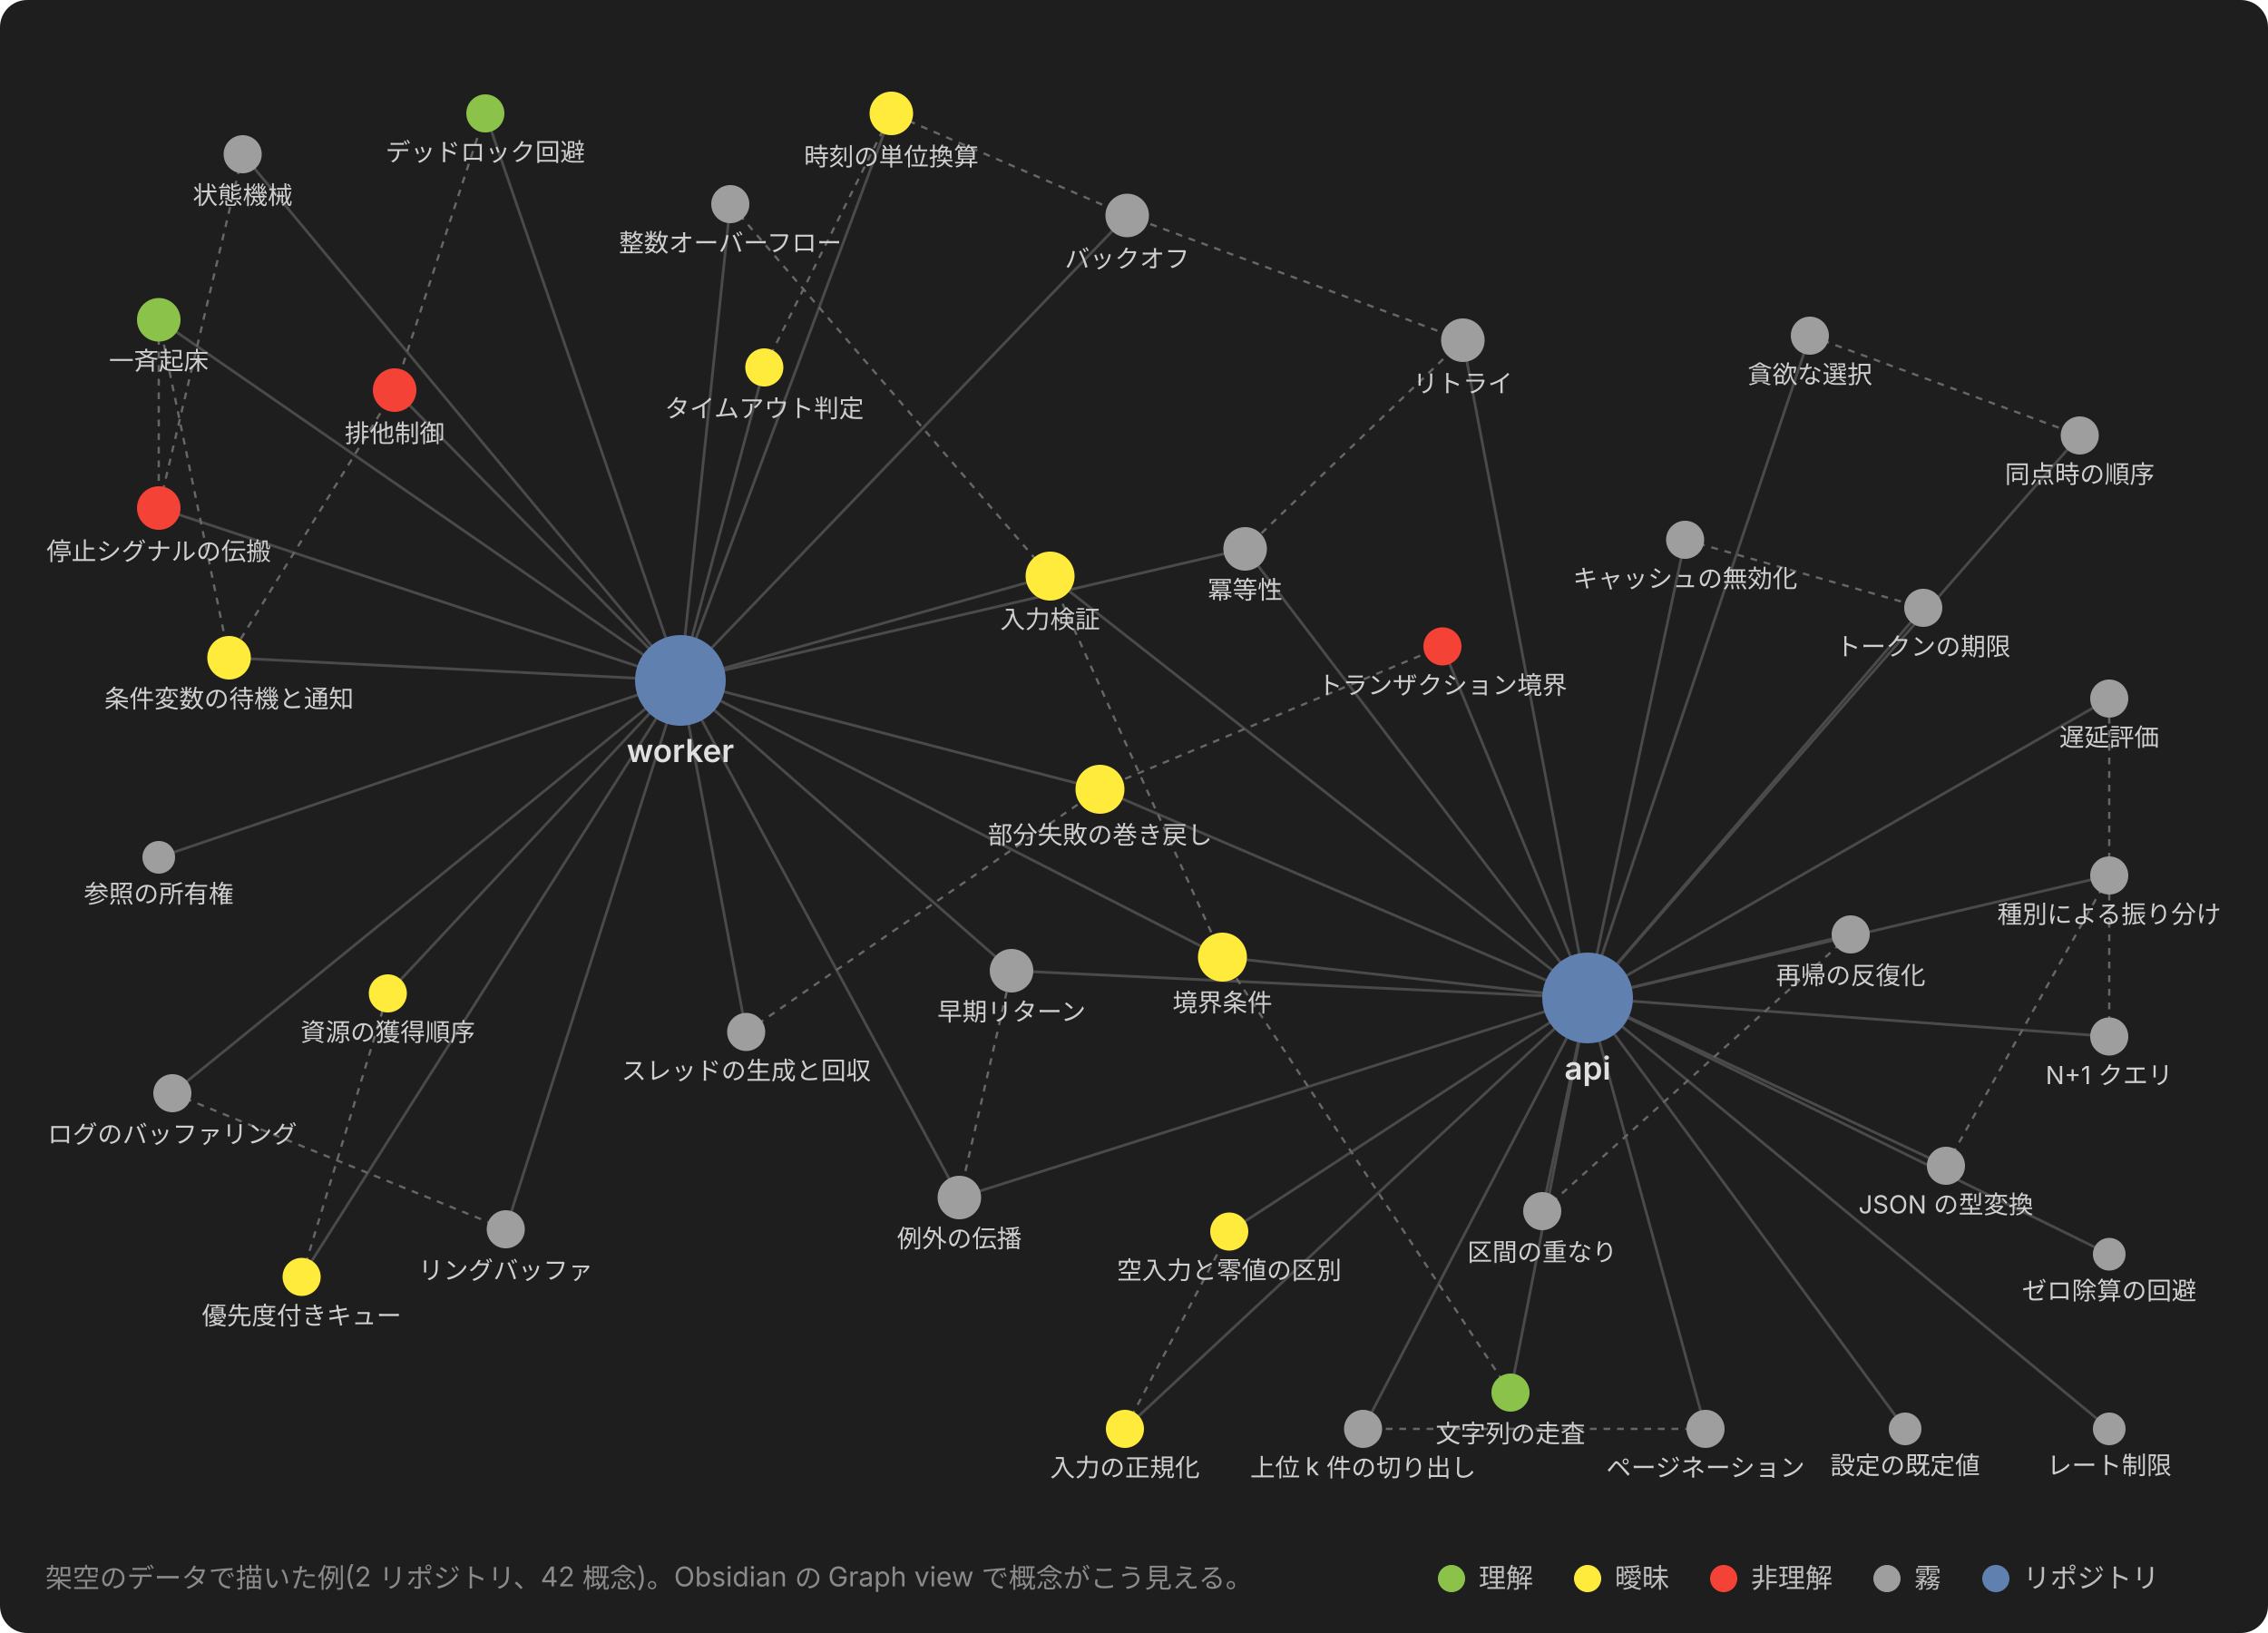
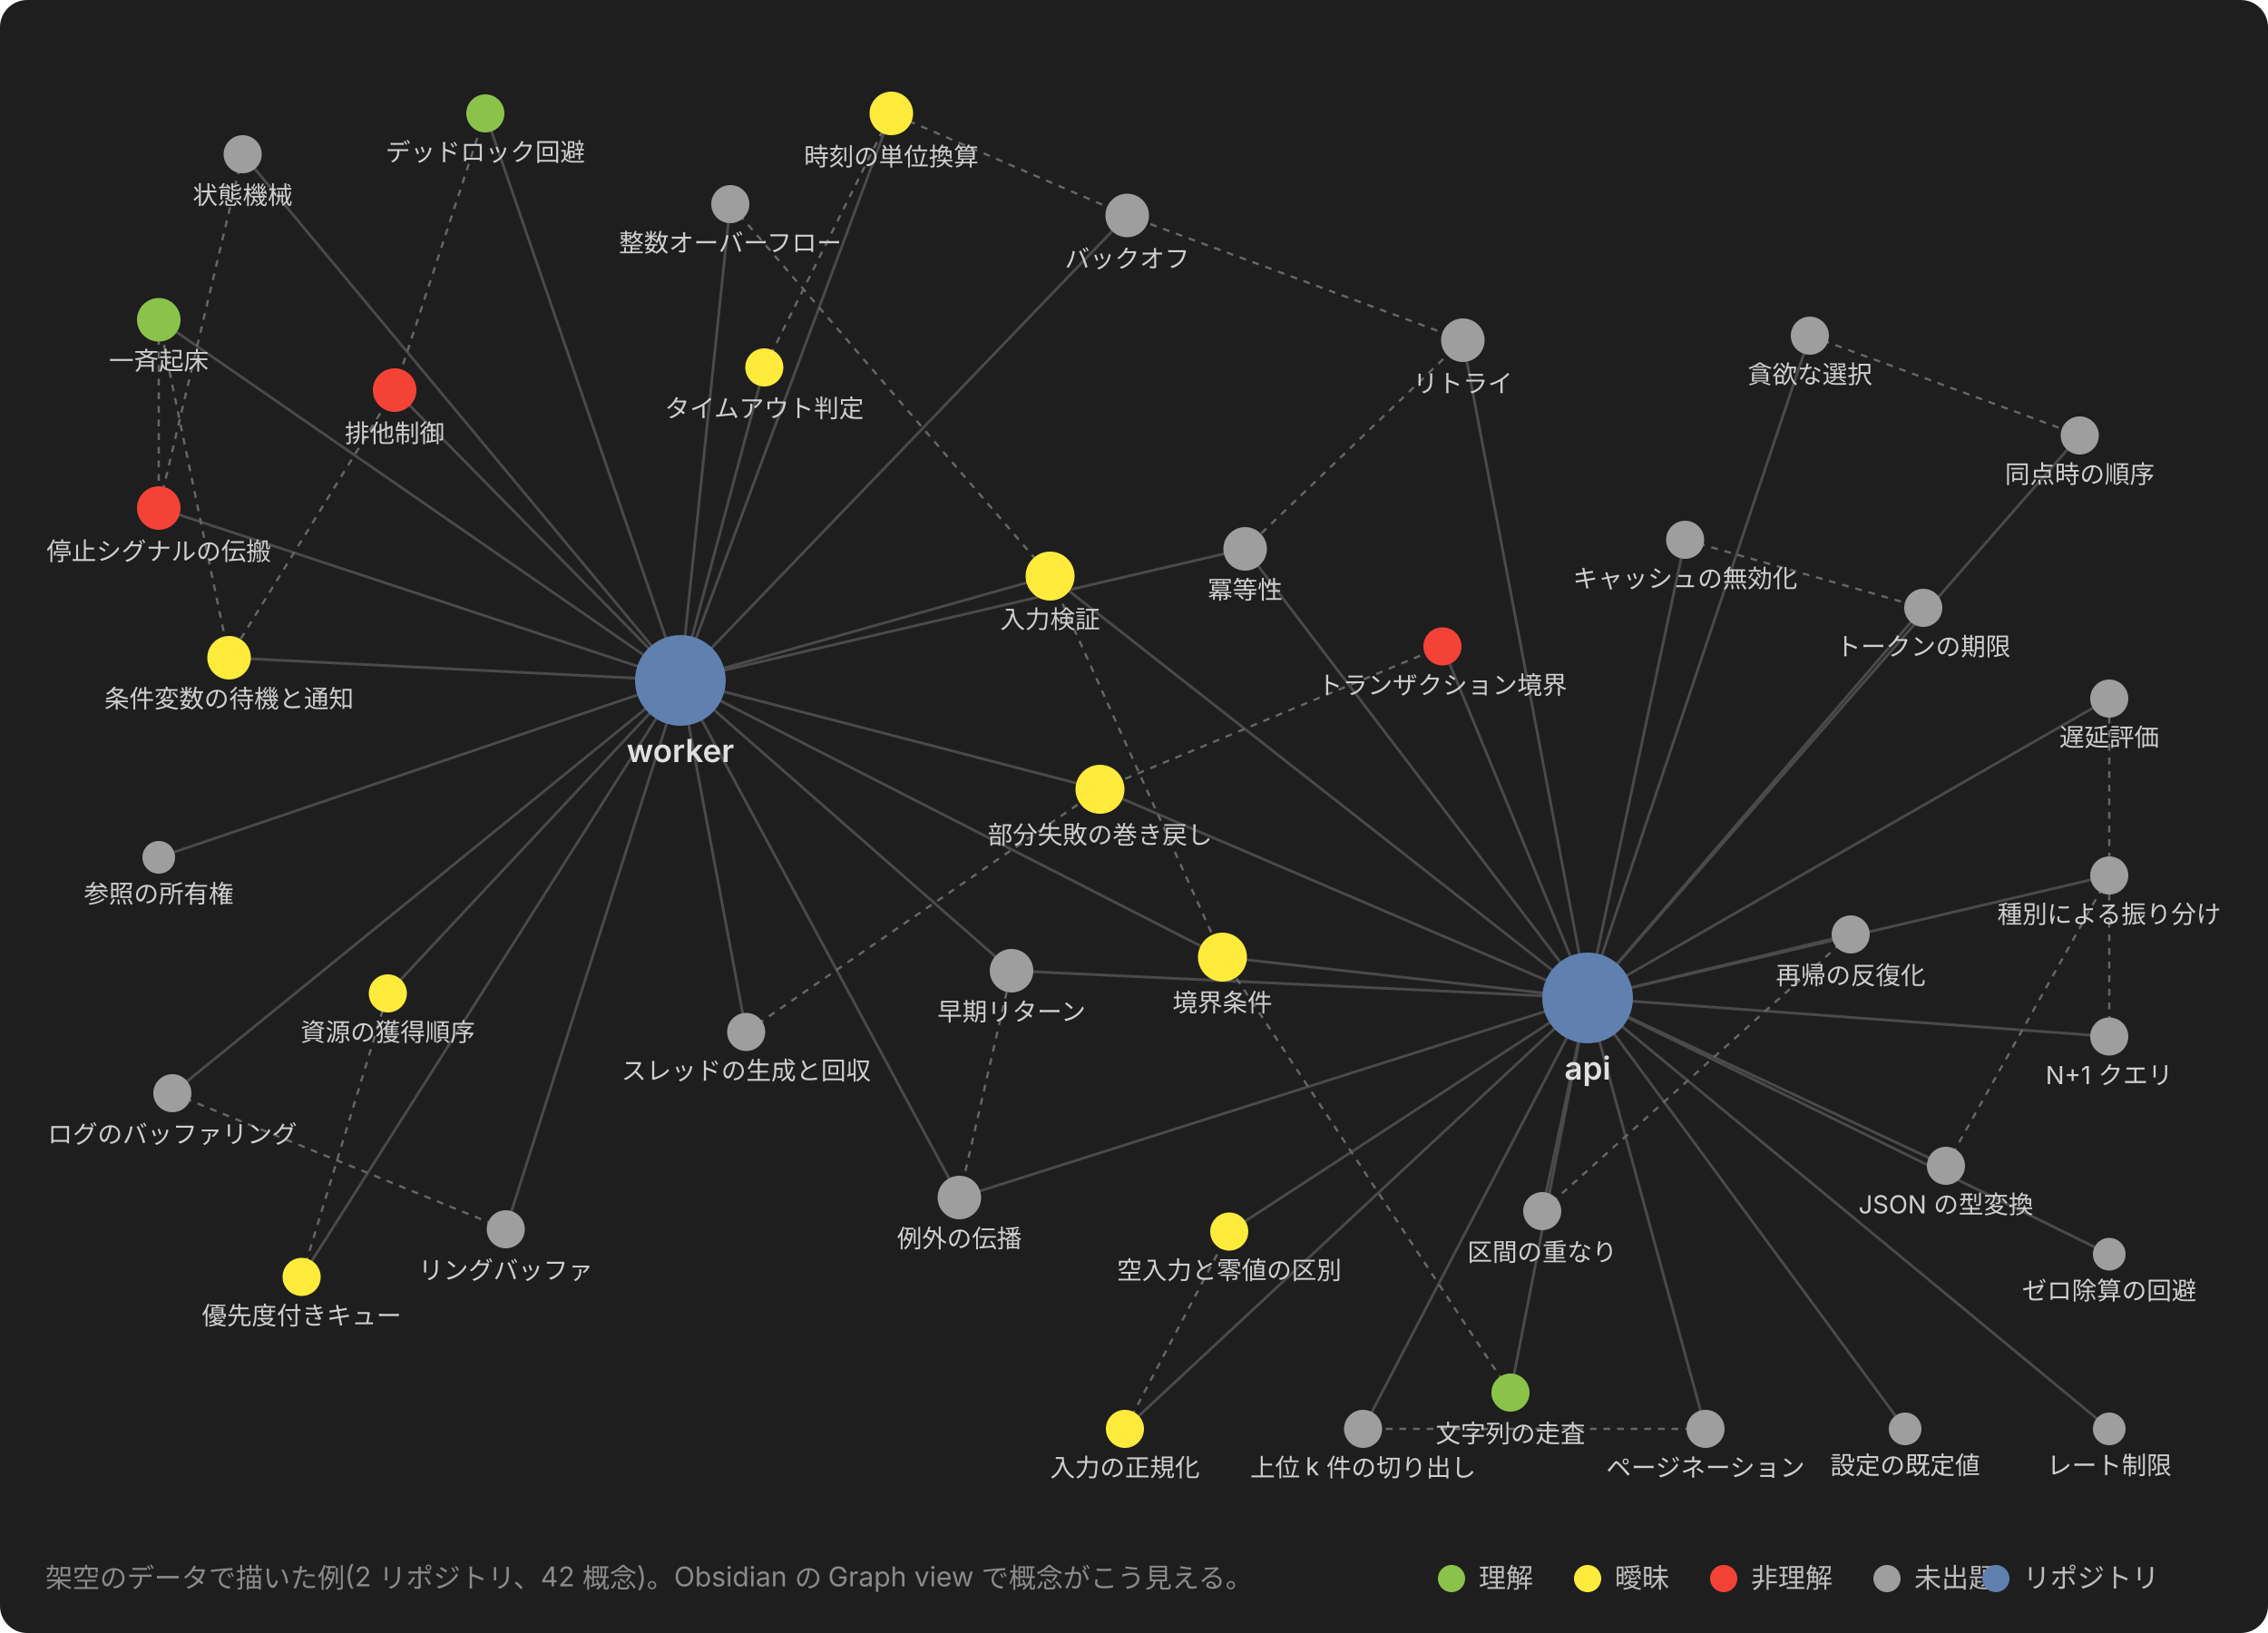
<svg xmlns="http://www.w3.org/2000/svg" width="1000" height="720" viewBox="0 0 1000 720" font-family="-apple-system, BlinkMacSystemFont, 'Hiragino Sans', 'Noto Sans JP', sans-serif">
  <rect width="1000" height="720" rx="12" fill="#1e1e1e" />
  <g stroke="#4a4a4a" stroke-width="1.2">
    <line x1="700" y1="440" x2="539" y2="422" />
    <line x1="300" y1="300" x2="539" y2="422" />
    <line x1="700" y1="440" x2="463" y2="254" />
    <line x1="300" y1="300" x2="463" y2="254" />
    <line x1="700" y1="440" x2="446" y2="428" />
    <line x1="300" y1="300" x2="446" y2="428" />
    <line x1="700" y1="440" x2="423" y2="528" />
    <line x1="300" y1="300" x2="423" y2="528" />
    <line x1="700" y1="440" x2="485" y2="348" />
    <line x1="300" y1="300" x2="485" y2="348" />
    <line x1="700" y1="440" x2="549" y2="242" />
    <line x1="300" y1="300" x2="549" y2="242" />
    <line x1="300" y1="300" x2="174" y2="172" />
    <line x1="300" y1="300" x2="101" y2="290" />
    <line x1="300" y1="300" x2="70" y2="141" />
    <line x1="300" y1="300" x2="70" y2="224" />
    <line x1="300" y1="300" x2="337" y2="162" />
    <line x1="300" y1="300" x2="393" y2="50" />
    <line x1="300" y1="300" x2="329" y2="455" />
    <line x1="300" y1="300" x2="133" y2="563" />
    <line x1="300" y1="300" x2="223" y2="542" />
    <line x1="300" y1="300" x2="107" y2="68" />
    <line x1="300" y1="300" x2="497" y2="95" />
    <line x1="300" y1="300" x2="171" y2="438" />
    <line x1="300" y1="300" x2="322" y2="90" />
    <line x1="300" y1="300" x2="76" y2="482" />
    <line x1="300" y1="300" x2="70" y2="378" />
    <line x1="300" y1="300" x2="214" y2="50" />
    <line x1="700" y1="440" x2="752" y2="630" />
    <line x1="700" y1="440" x2="743" y2="238" />
    <line x1="700" y1="440" x2="645" y2="150" />
    <line x1="700" y1="440" x2="848" y2="268" />
    <line x1="700" y1="440" x2="496" y2="630" />
    <line x1="700" y1="440" x2="858" y2="514" />
    <line x1="700" y1="440" x2="930" y2="457" />
    <line x1="700" y1="440" x2="636" y2="285" />
    <line x1="700" y1="440" x2="930" y2="308" />
    <line x1="700" y1="440" x2="816" y2="412" />
    <line x1="700" y1="440" x2="798" y2="148" />
    <line x1="700" y1="440" x2="917" y2="192" />
    <line x1="700" y1="440" x2="601" y2="630" />
    <line x1="700" y1="440" x2="930" y2="553" />
    <line x1="700" y1="440" x2="542" y2="543" />
    <line x1="700" y1="440" x2="930" y2="386" />
    <line x1="700" y1="440" x2="680" y2="534" />
    <line x1="700" y1="440" x2="666" y2="614" />
    <line x1="700" y1="440" x2="840" y2="630" />
    <line x1="700" y1="440" x2="930" y2="630" />
  </g>
  <g stroke="#666" stroke-width="1" stroke-dasharray="3 3">
    <line x1="539" y1="422" x2="463" y2="254" />
    <line x1="174" y1="172" x2="101" y2="290" />
    <line x1="174" y1="172" x2="214" y2="50" />
    <line x1="101" y1="290" x2="70" y2="141" />
    <line x1="70" y1="224" x2="70" y2="141" />
    <line x1="337" y1="162" x2="393" y2="50" />
    <line x1="133" y1="563" x2="171" y2="438" />
    <line x1="497" y1="95" x2="393" y2="50" />
    <line x1="485" y1="348" x2="329" y2="455" />
    <line x1="485" y1="348" x2="636" y2="285" />
    <line x1="645" y1="150" x2="549" y2="242" />
    <line x1="645" y1="150" x2="497" y2="95" />
    <line x1="752" y1="630" x2="601" y2="630" />
    <line x1="798" y1="148" x2="917" y2="192" />
    <line x1="496" y1="630" x2="542" y2="543" />
    <line x1="423" y1="528" x2="446" y2="428" />
    <line x1="743" y1="238" x2="848" y2="268" />
    <line x1="816" y1="412" x2="680" y2="534" />
    <line x1="930" y1="457" x2="930" y2="308" />
    <line x1="930" y1="386" x2="858" y2="514" />
    <line x1="107" y1="68" x2="70" y2="224" />
    <line x1="76" y1="482" x2="223" y2="542" />
    <line x1="322" y1="90" x2="463" y2="254" />
    <line x1="666" y1="614" x2="539" y2="422" />
  </g>
  <circle cx="300" cy="300" r="20" fill="#6080b0" />
  <text x="300" y="336" text-anchor="middle" fill="#e0e0e0" font-size="14" font-weight="600">worker</text>
  <circle cx="700" cy="440" r="20" fill="#6080b0" />
  <text x="700" y="476" text-anchor="middle" fill="#e0e0e0" font-size="14" font-weight="600">api</text>
  <circle cx="539" cy="422" r="10.8" fill="#ffeb3b" />
  <text x="539" y="446" text-anchor="middle" fill="#cfcfcf" font-size="11">境界条件</text>
  <circle cx="463" cy="254" r="10.8" fill="#ffeb3b" />
  <text x="463" y="277" text-anchor="middle" fill="#cfcfcf" font-size="11">入力検証</text>
  <circle cx="446" cy="428" r="9.6" fill="#9e9e9e" />
  <text x="446" y="450" text-anchor="middle" fill="#cfcfcf" font-size="11">早期リターン</text>
  <circle cx="423" cy="528" r="9.6" fill="#9e9e9e" />
  <text x="423" y="550" text-anchor="middle" fill="#cfcfcf" font-size="11">例外の伝播</text>
  <circle cx="485" cy="348" r="10.8" fill="#ffeb3b" />
  <text x="485" y="372" text-anchor="middle" fill="#cfcfcf" font-size="11">部分失敗の巻き戻し</text>
  <circle cx="549" cy="242" r="9.6" fill="#9e9e9e" />
  <text x="549" y="264" text-anchor="middle" fill="#cfcfcf" font-size="11">冪等性</text>
  <circle cx="174" cy="172" r="9.6" fill="#f44336" />
  <text x="174" y="195" text-anchor="middle" fill="#cfcfcf" font-size="11">排他制御</text>
  <circle cx="101" cy="290" r="9.6" fill="#ffeb3b" />
  <text x="101" y="312" text-anchor="middle" fill="#cfcfcf" font-size="11">条件変数の待機と通知</text>
  <circle cx="70" cy="141" r="9.6" fill="#8bc34a" />
  <text x="70" y="163" text-anchor="middle" fill="#cfcfcf" font-size="11">一斉起床</text>
  <circle cx="70" cy="224" r="9.6" fill="#f44336" />
  <text x="70" y="247" text-anchor="middle" fill="#cfcfcf" font-size="11">停止シグナルの伝搬</text>
  <circle cx="337" cy="162" r="8.4" fill="#ffeb3b" />
  <text x="337" y="184" text-anchor="middle" fill="#cfcfcf" font-size="11">タイムアウト判定</text>
  <circle cx="393" cy="50" r="9.6" fill="#ffeb3b" />
  <text x="393" y="73" text-anchor="middle" fill="#cfcfcf" font-size="11">時刻の単位換算</text>
  <circle cx="329" cy="455" r="8.4" fill="#9e9e9e" />
  <text x="329" y="476" text-anchor="middle" fill="#cfcfcf" font-size="11">スレッドの生成と回収</text>
  <circle cx="133" cy="563" r="8.4" fill="#ffeb3b" />
  <text x="133" y="584" text-anchor="middle" fill="#cfcfcf" font-size="11">優先度付きキュー</text>
  <circle cx="223" cy="542" r="8.4" fill="#9e9e9e" />
  <text x="223" y="564" text-anchor="middle" fill="#cfcfcf" font-size="11">リングバッファ</text>
  <circle cx="107" cy="68" r="8.4" fill="#9e9e9e" />
  <text x="107" y="90" text-anchor="middle" fill="#cfcfcf" font-size="11">状態機械</text>
  <circle cx="497" cy="95" r="9.6" fill="#9e9e9e" />
  <text x="497" y="118" text-anchor="middle" fill="#cfcfcf" font-size="11">バックオフ</text>
  <circle cx="171" cy="438" r="8.4" fill="#ffeb3b" />
  <text x="171" y="459" text-anchor="middle" fill="#cfcfcf" font-size="11">資源の獲得順序</text>
  <circle cx="322" cy="90" r="8.4" fill="#9e9e9e" />
  <text x="322" y="111" text-anchor="middle" fill="#cfcfcf" font-size="11">整数オーバーフロー</text>
  <circle cx="76" cy="482" r="8.4" fill="#9e9e9e" />
  <text x="76" y="504" text-anchor="middle" fill="#cfcfcf" font-size="11">ログのバッファリング</text>
  <circle cx="70" cy="378" r="7.2" fill="#9e9e9e" />
  <text x="70" y="398" text-anchor="middle" fill="#cfcfcf" font-size="11">参照の所有権</text>
  <circle cx="214" cy="50" r="8.4" fill="#8bc34a" />
  <text x="214" y="71" text-anchor="middle" fill="#cfcfcf" font-size="11">デッドロック回避</text>
  <circle cx="752" cy="630" r="8.4" fill="#9e9e9e" />
  <text x="752" y="651" text-anchor="middle" fill="#cfcfcf" font-size="11">ページネーション</text>
  <circle cx="743" cy="238" r="8.4" fill="#9e9e9e" />
  <text x="743" y="259" text-anchor="middle" fill="#cfcfcf" font-size="11">キャッシュの無効化</text>
  <circle cx="645" cy="150" r="9.6" fill="#9e9e9e" />
  <text x="645" y="173" text-anchor="middle" fill="#cfcfcf" font-size="11">リトライ</text>
  <circle cx="848" cy="268" r="8.4" fill="#9e9e9e" />
  <text x="848" y="289" text-anchor="middle" fill="#cfcfcf" font-size="11">トークンの期限</text>
  <circle cx="496" cy="630" r="8.4" fill="#ffeb3b" />
  <text x="496" y="651" text-anchor="middle" fill="#cfcfcf" font-size="11">入力の正規化</text>
  <circle cx="858" cy="514" r="8.4" fill="#9e9e9e" />
  <text x="858" y="535" text-anchor="middle" fill="#cfcfcf" font-size="11">JSON の型変換</text>
  <circle cx="930" cy="457" r="8.4" fill="#9e9e9e" />
  <text x="930" y="478" text-anchor="middle" fill="#cfcfcf" font-size="11">N+1 クエリ</text>
  <circle cx="636" cy="285" r="8.4" fill="#f44336" />
  <text x="636" y="306" text-anchor="middle" fill="#cfcfcf" font-size="11">トランザクション境界</text>
  <circle cx="930" cy="308" r="8.4" fill="#9e9e9e" />
  <text x="930" y="329" text-anchor="middle" fill="#cfcfcf" font-size="11">遅延評価</text>
  <circle cx="816" cy="412" r="8.4" fill="#9e9e9e" />
  <text x="816" y="434" text-anchor="middle" fill="#cfcfcf" font-size="11">再帰の反復化</text>
  <circle cx="798" cy="148" r="8.4" fill="#9e9e9e" />
  <text x="798" y="169" text-anchor="middle" fill="#cfcfcf" font-size="11">貪欲な選択</text>
  <circle cx="917" cy="192" r="8.4" fill="#9e9e9e" />
  <text x="917" y="213" text-anchor="middle" fill="#cfcfcf" font-size="11">同点時の順序</text>
  <circle cx="601" cy="630" r="8.4" fill="#9e9e9e" />
  <text x="601" y="651" text-anchor="middle" fill="#cfcfcf" font-size="11">上位 k 件の切り出し</text>
  <circle cx="930" cy="553" r="7.2" fill="#9e9e9e" />
  <text x="930" y="573" text-anchor="middle" fill="#cfcfcf" font-size="11">ゼロ除算の回避</text>
  <circle cx="542" cy="543" r="8.4" fill="#ffeb3b" />
  <text x="542" y="564" text-anchor="middle" fill="#cfcfcf" font-size="11">空入力と零値の区別</text>
  <circle cx="930" cy="386" r="8.4" fill="#9e9e9e" />
  <text x="930" y="407" text-anchor="middle" fill="#cfcfcf" font-size="11">種別による振り分け</text>
  <circle cx="680" cy="534" r="8.4" fill="#9e9e9e" />
  <text x="680" y="556" text-anchor="middle" fill="#cfcfcf" font-size="11">区間の重なり</text>
  <circle cx="666" cy="614" r="8.4" fill="#8bc34a" />
  <text x="666" y="636" text-anchor="middle" fill="#cfcfcf" font-size="11">文字列の走査</text>
  <circle cx="840" cy="630" r="7.2" fill="#9e9e9e" />
  <text x="840" y="650" text-anchor="middle" fill="#cfcfcf" font-size="11">設定の既定値</text>
  <circle cx="930" cy="630" r="7.2" fill="#9e9e9e" />
  <text x="930" y="650" text-anchor="middle" fill="#cfcfcf" font-size="11">レート制限</text>
  <g font-size="12" fill="#bdbdbd">
    <circle cx="640" cy="696" r="6" fill="#8bc34a" />
    <text x="652" y="700">理解</text>
    <circle cx="700" cy="696" r="6" fill="#ffeb3b" />
    <text x="712" y="700">曖昧</text>
    <circle cx="760" cy="696" r="6" fill="#f44336" />
    <text x="772" y="700">非理解</text>
    <circle cx="832" cy="696" r="6" fill="#9e9e9e" />
-     <text x="844" y="700">霧</text>
+     <text x="844" y="700">未出題</text>
    <circle cx="880" cy="696" r="6" fill="#6080b0" />
    <text x="892" y="700">リポジトリ</text>
  </g>
  <text x="20" y="700" font-size="12" fill="#8a8a8a">架空のデータで描いた例(2 リポジトリ、42 概念)。Obsidian の Graph view で概念がこう見える。</text>
</svg>
